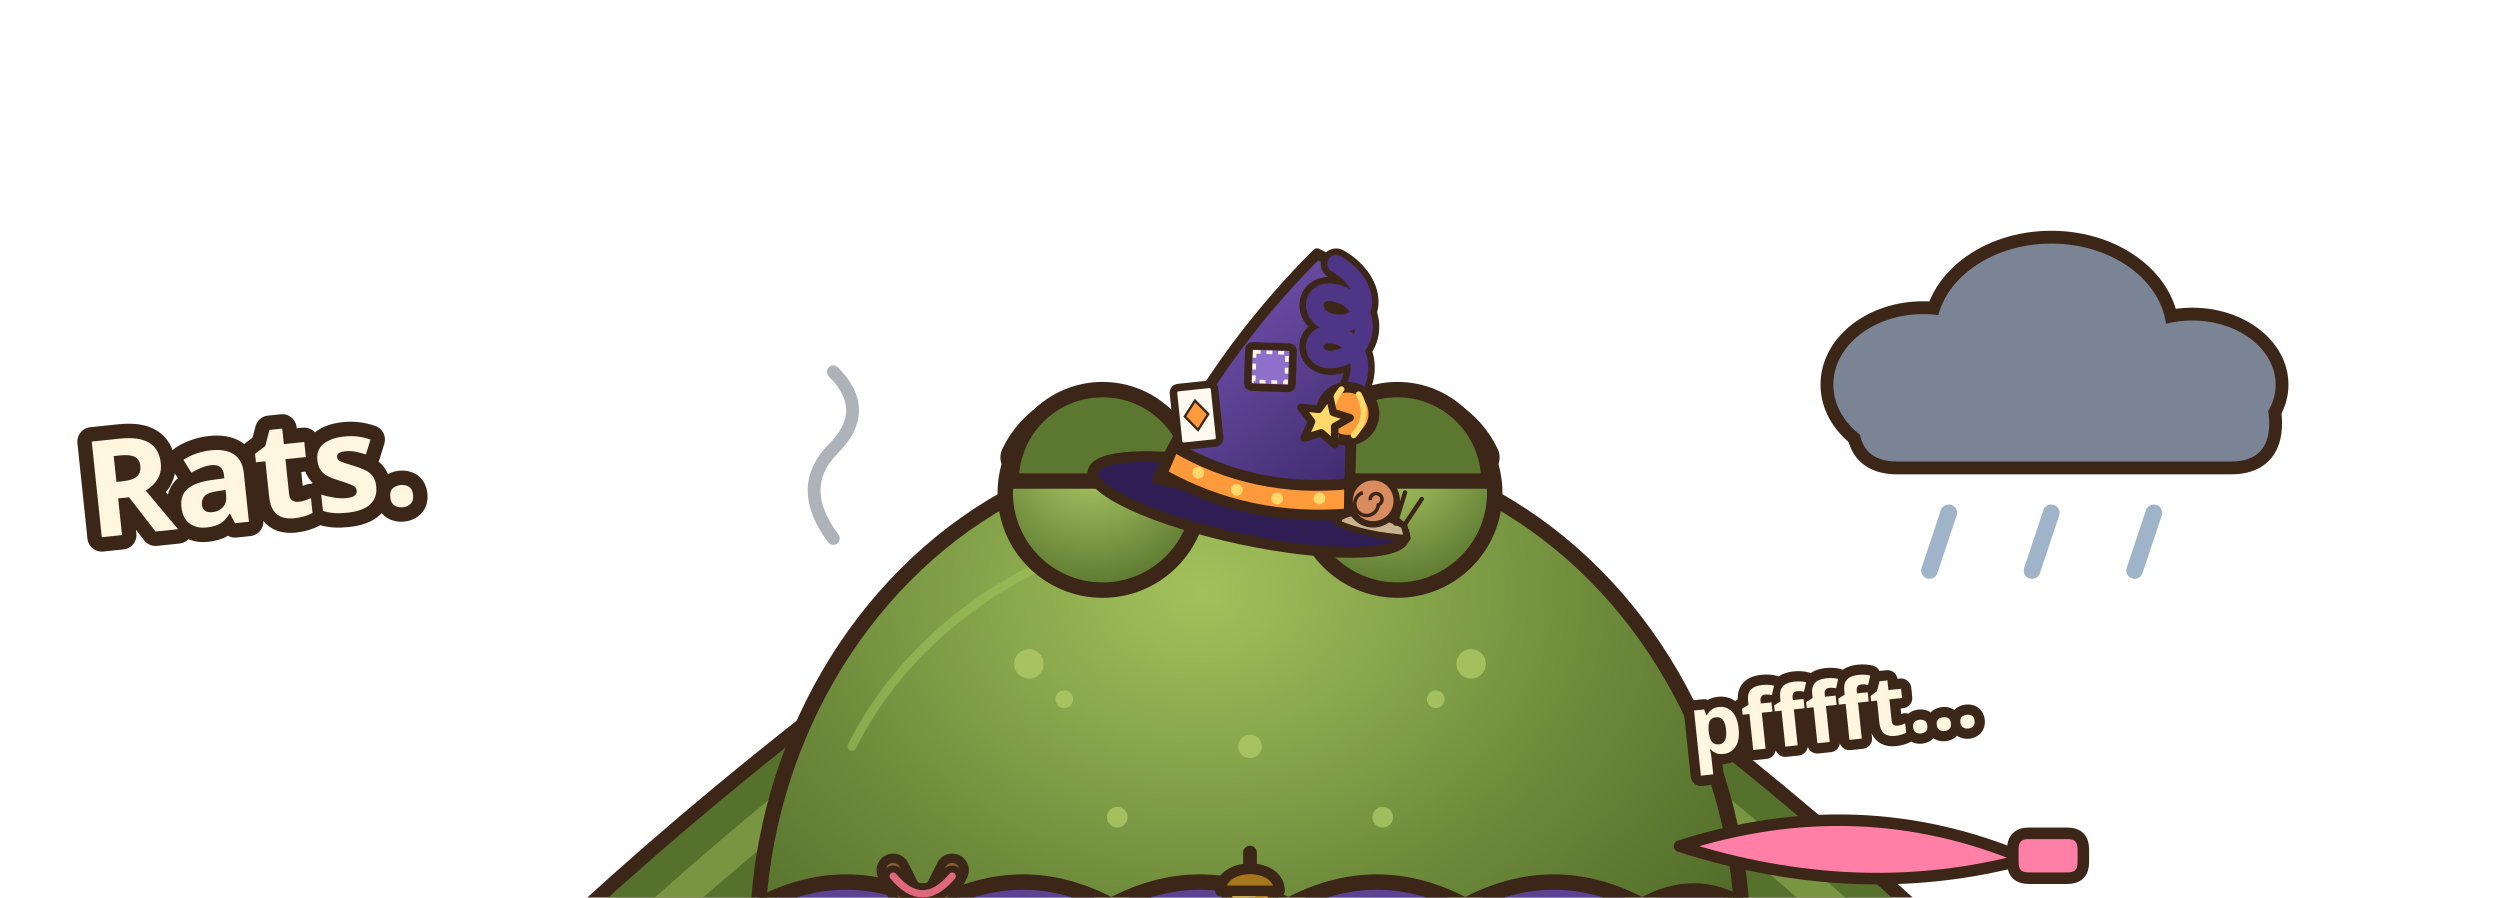
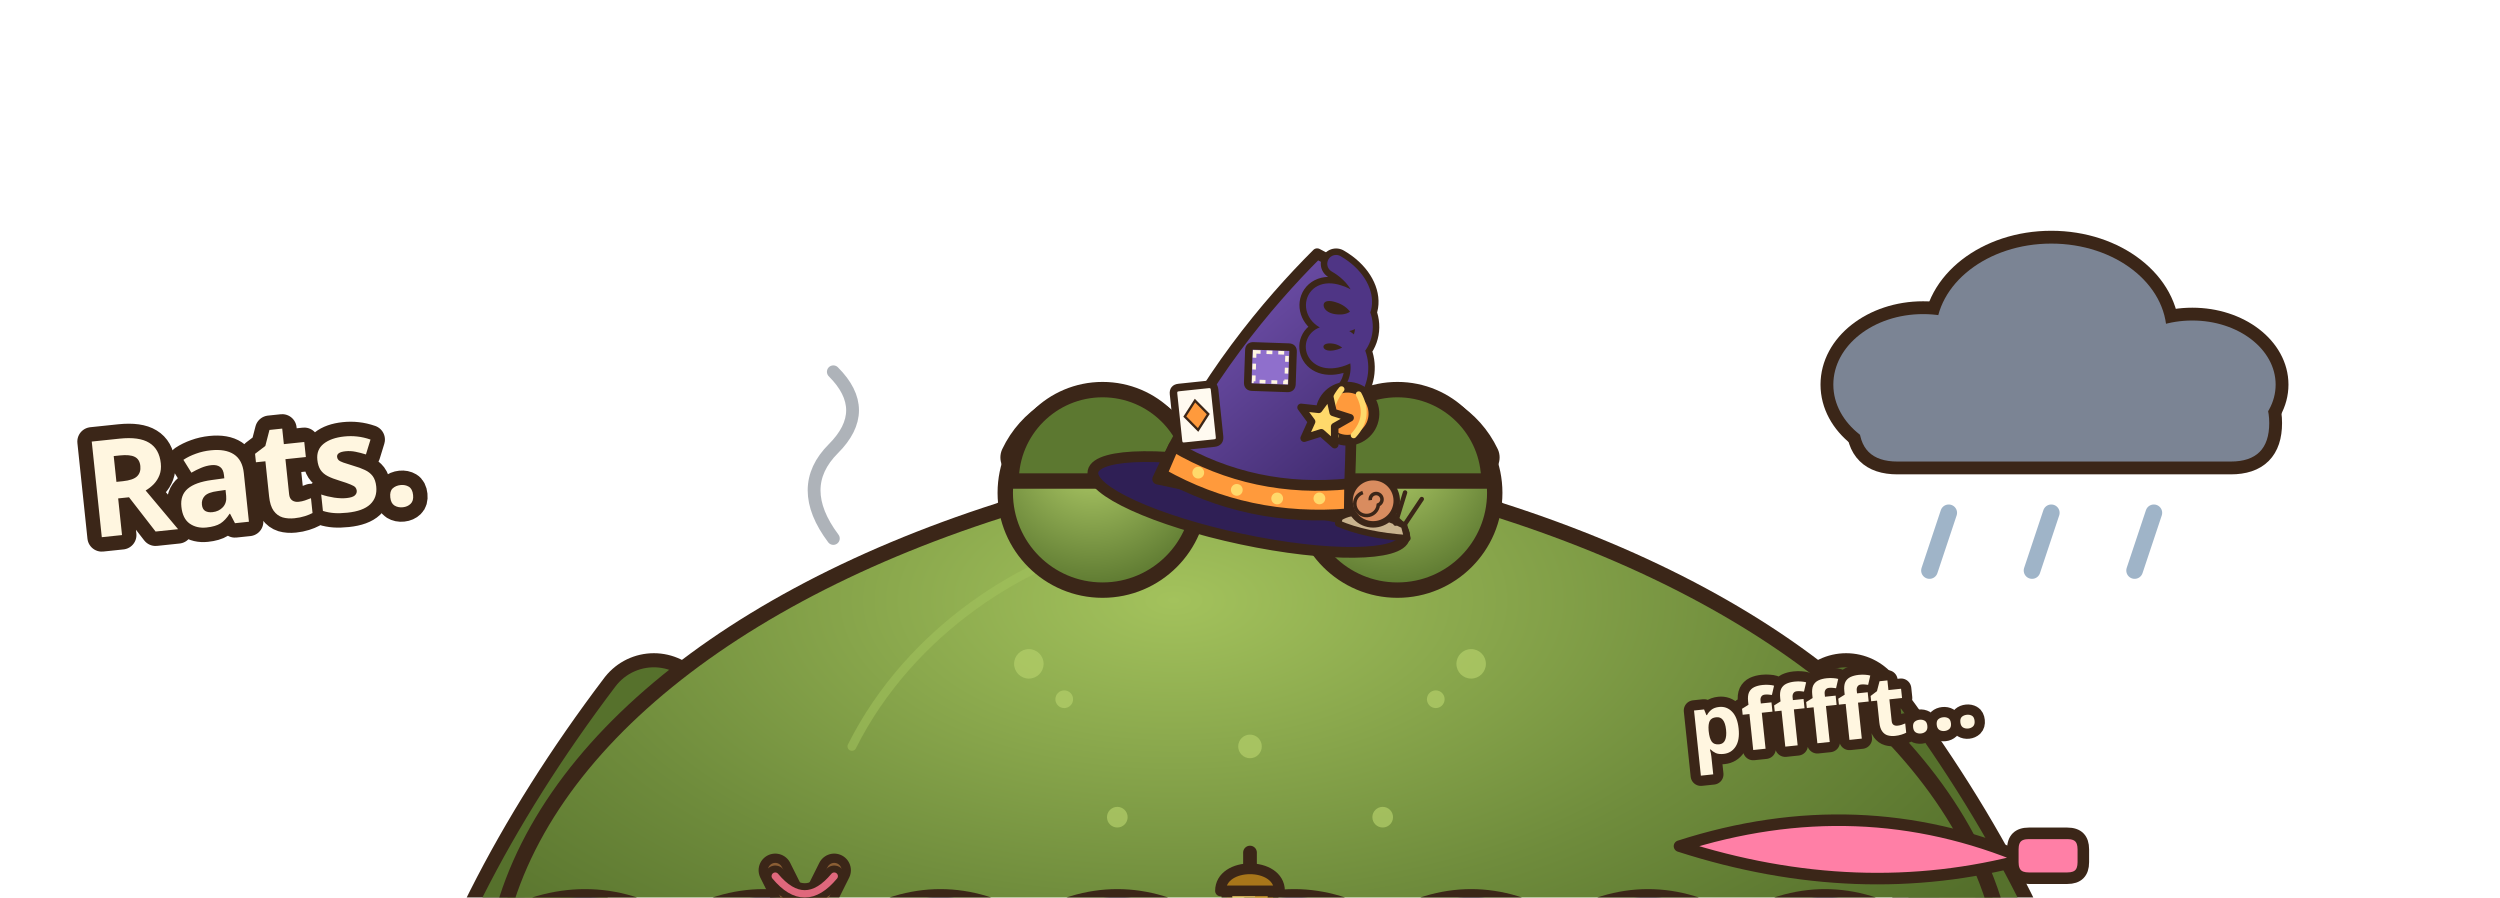
<svg xmlns="http://www.w3.org/2000/svg" style="overflow:visible" class="gsg-toad" viewBox="0 0 390 140" width="390" height="140" role="img" aria-label="Sir Croakwell sulking">
  <style>.gsg-toad .breathe{transform-box:fill-box;transform-origin:50% 100%;animation:gsg-toadBreathe 3.2s ease-in-out infinite}@keyframes gsg-toadBreathe{0%,100%{transform:scale(1)}50%{transform:scale(1.015)}}.gsg-toad .bounce{animation:gsg-toadBounce .5s ease-in-out infinite}@keyframes gsg-toadBounce{0%,100%{transform:translateY(0)}50%{transform:translateY(-9px)}}.gsg-toad .snap{transform-box:fill-box;transform-origin:0% 100%;animation:gsg-toadSnap 1.5s ease-in-out infinite}@keyframes gsg-toadSnap{0%,55%,100%{transform:scale(.55)}65%,80%{transform:scale(1)}}.gsg-toad .pulse{animation:gsg-toadPulse 1.2s ease-in-out infinite}@keyframes gsg-toadPulse{0%,100%{opacity:.55}50%{opacity:1}}.gsg-toad .twinkle{transform-box:fill-box;transform-origin:center;animation:gsg-toadTwinkle 1.6s ease-in-out infinite}@keyframes gsg-toadTwinkle{0%,100%{opacity:.35;transform:scale(.7)}50%{opacity:1;transform:scale(1.1)}}.gsg-toad .drip{animation:gsg-toadDrip 1.1s linear infinite}@keyframes gsg-toadDrip{0%{transform:translateY(-3px);opacity:0}25%{opacity:1}100%{transform:translateY(12px);opacity:0}}.gsg-toad .blink{animation:gsg-toadBlink 4s infinite}@keyframes gsg-toadBlink{0%,93%,100%{opacity:0}96%{opacity:1}}@media (prefers-reduced-motion:reduce){.gsg-toad *{animation:none!important}}</style>
  <defs>
    <radialGradient id="gsg-tb-sulk-skin" cx="45%" cy="20%" r="80%">
      <stop offset="0" stop-color="#a3c25c" />
      <stop offset="0.5" stop-color="#6f8c3c" />
      <stop offset="1" stop-color="#435d20" />
    </radialGradient>
    <radialGradient id="gsg-tb-sulk-bulge" cx="45%" cy="30%" r="70%">
      <stop offset="0" stop-color="#b3cf6a" />
      <stop offset="1" stop-color="#5c7830" />
    </radialGradient>
    <radialGradient id="gsg-tb-sulk-eye" cx="40%" cy="35%" r="70%">
      <stop offset="0" stop-color="#ffe08a" />
      <stop offset=".6" stop-color="#e8b63c" />
      <stop offset="1" stop-color="#b07a18" />
    </radialGradient>
    <linearGradient id="gsg-tb-sulk-hat" x1="0" y1="0" x2="1" y2="1">
      <stop offset="0" stop-color="#7a58b8" />
      <stop offset="1" stop-color="#3b2768" />
    </linearGradient>
    <linearGradient id="gsg-tb-sulk-cloak" x1="0" y1="0" x2="0" y2="1">
      <stop offset="0" stop-color="#5e4396" />
      <stop offset="1" stop-color="#36245e" />
    </linearGradient>
    <filter id="gsg-tb-sulk-glow" x="-50%" y="-50%" width="200%" height="200%">
      <feGaussianBlur stdDeviation="4" />
    </filter>
  </defs>
  <clipPath id="gsg-tb-sulk-band">
    <rect x="-80" y="-300" width="550" height="440" />
  </clipPath>
  <g clip-path="url(#gsg-tb-sulk-band)">
-     <path d="M152 103.6 Q103 139.3 70 175" fill="none" stroke="#3b2618" stroke-width="19.4" stroke-linecap="round" stroke-linejoin="round" />
-     <path d="M152 103.6 Q103 139.3 70 175" fill="none" stroke="#56712c" stroke-width="15" stroke-linecap="round" stroke-linejoin="round" />
-     <path d="M152 103.6 Q103 139.3 70 175" fill="none" stroke="#a3c25c" stroke-width="5" stroke-linecap="round" opacity=".45" transform="translate(2 -2)" />
-     <path d="M238 103.6 Q287 139.3 320 175" fill="none" stroke="#3b2618" stroke-width="19.4" stroke-linecap="round" stroke-linejoin="round" />
-     <path d="M238 103.6 Q287 139.3 320 175" fill="none" stroke="#56712c" stroke-width="15" stroke-linecap="round" stroke-linejoin="round" />
-     <path d="M238 103.6 Q287 139.3 320 175" fill="none" stroke="#a3c25c" stroke-width="5" stroke-linecap="round" opacity=".45" transform="translate(-2 -2)" />
+     <path d="M102 111.6 Q78 143.3 70 175" fill="none" stroke="#3b2618" stroke-width="19.4" stroke-linecap="round" stroke-linejoin="round" />
+     <path d="M102 111.6 Q78 143.3 70 175" fill="none" stroke="#56712c" stroke-width="15" stroke-linecap="round" stroke-linejoin="round" />
+     <path d="M102 111.6 Q78 143.3 70 175" fill="none" stroke="#a3c25c" stroke-width="5" stroke-linecap="round" opacity=".45" transform="translate(2 -2)" />
+     <path d="M288 111.6 Q312 143.3 320 175" fill="none" stroke="#3b2618" stroke-width="19.4" stroke-linecap="round" stroke-linejoin="round" />
+     <path d="M288 111.6 Q312 143.3 320 175" fill="none" stroke="#56712c" stroke-width="15" stroke-linecap="round" stroke-linejoin="round" />
+     <path d="M288 111.6 Q312 143.3 320 175" fill="none" stroke="#a3c25c" stroke-width="5" stroke-linecap="round" opacity=".45" transform="translate(-2 -2)" />
    <g class="toad-hand" transform="translate(70 175) rotate(190) scale(0.8)">
-       <clipPath id="gsg-tb-sulk-26">
+       <clipPath id="gsg-tb-sulk-28">
        <path d="M-18 -24 Q-12 -12 -6 -30 Q0 -16 6 -30 Q12 -12 18 -24 L13 -2 L-13 -2 Z" />
      </clipPath>
      <path d="M-18 -24 Q-12 -12 -6 -30 Q0 -16 6 -30 Q12 -12 18 -24 L13 -2 L-13 -2 Z" fill="#7a9a40" />
      <path d="M-18 -24 Q-12 -12 -6 -30 Q0 -16 6 -30 Q12 -12 18 -24 L13 -2 L-13 -2 Z" fill="none" stroke="#3b2618" stroke-width="3" stroke-linejoin="round" stroke-linecap="round" />
      <line x1="-10" y1="-4" x2="-18" y2="-26" stroke="#3b2618" stroke-width="13" stroke-linecap="round" />
      <line x1="-4" y1="-8" x2="-6" y2="-32" stroke="#3b2618" stroke-width="13" stroke-linecap="round" />
      <line x1="4" y1="-8" x2="6" y2="-32" stroke="#3b2618" stroke-width="13" stroke-linecap="round" />
      <line x1="10" y1="-4" x2="18" y2="-26" stroke="#3b2618" stroke-width="13" stroke-linecap="round" />
      <line x1="-10" y1="-4" x2="-18" y2="-26" stroke="#5f7a32" stroke-width="7" stroke-linecap="round" />
      <line x1="-4" y1="-8" x2="-6" y2="-32" stroke="#5f7a32" stroke-width="7" stroke-linecap="round" />
      <line x1="4" y1="-8" x2="6" y2="-32" stroke="#5f7a32" stroke-width="7" stroke-linecap="round" />
      <line x1="10" y1="-4" x2="18" y2="-26" stroke="#5f7a32" stroke-width="7" stroke-linecap="round" />
-       <clipPath id="gsg-tb-sulk-27">
+       <clipPath id="gsg-tb-sulk-29">
        <path d="M-17 0 a17 12 0 1 0 34 0 a17 12 0 1 0 -34 0 Z" />
      </clipPath>
      <path d="M-17 0 a17 12 0 1 0 34 0 a17 12 0 1 0 -34 0 Z" fill="#5f7a32" />
      <path d="M-17 0 a17 12 0 1 0 34 0 a17 12 0 1 0 -34 0 Z" fill="none" stroke="#3b2618" stroke-width="3" stroke-linejoin="round" stroke-linecap="round" />
-       <clipPath id="gsg-tb-sulk-28">
+       <clipPath id="gsg-tb-sulk-30">
        <path d="M-23 -27 a5 5 0 1 0 10 0 a5 5 0 1 0 -10 0 Z" />
      </clipPath>
      <path d="M-23 -27 a5 5 0 1 0 10 0 a5 5 0 1 0 -10 0 Z" fill="#c9dc8a" />
      <path d="M-23 -27 a5 5 0 1 0 10 0 a5 5 0 1 0 -10 0 Z" fill="none" stroke="#3b2618" stroke-width="2.4" stroke-linejoin="round" stroke-linecap="round" />
-       <clipPath id="gsg-tb-sulk-29">
+       <clipPath id="gsg-tb-sulk-31">
        <path d="M-11 -33 a5 5 0 1 0 10 0 a5 5 0 1 0 -10 0 Z" />
      </clipPath>
      <path d="M-11 -33 a5 5 0 1 0 10 0 a5 5 0 1 0 -10 0 Z" fill="#c9dc8a" />
      <path d="M-11 -33 a5 5 0 1 0 10 0 a5 5 0 1 0 -10 0 Z" fill="none" stroke="#3b2618" stroke-width="2.4" stroke-linejoin="round" stroke-linecap="round" />
-       <clipPath id="gsg-tb-sulk-30">
+       <clipPath id="gsg-tb-sulk-32">
        <path d="M1 -33 a5 5 0 1 0 10 0 a5 5 0 1 0 -10 0 Z" />
      </clipPath>
      <path d="M1 -33 a5 5 0 1 0 10 0 a5 5 0 1 0 -10 0 Z" fill="#c9dc8a" />
      <path d="M1 -33 a5 5 0 1 0 10 0 a5 5 0 1 0 -10 0 Z" fill="none" stroke="#3b2618" stroke-width="2.4" stroke-linejoin="round" stroke-linecap="round" />
-       <clipPath id="gsg-tb-sulk-31">
+       <clipPath id="gsg-tb-sulk-33">
        <path d="M13 -27 a5 5 0 1 0 10 0 a5 5 0 1 0 -10 0 Z" />
      </clipPath>
      <path d="M13 -27 a5 5 0 1 0 10 0 a5 5 0 1 0 -10 0 Z" fill="#c9dc8a" />
      <path d="M13 -27 a5 5 0 1 0 10 0 a5 5 0 1 0 -10 0 Z" fill="none" stroke="#3b2618" stroke-width="2.4" stroke-linejoin="round" stroke-linecap="round" />
    </g>
    <g class="toad-hand" transform="translate(320 175) rotate(170) scale(-1 1) scale(0.8)">
-       <clipPath id="gsg-tb-sulk-32">
+       <clipPath id="gsg-tb-sulk-34">
        <path d="M-18 -24 Q-12 -12 -6 -30 Q0 -16 6 -30 Q12 -12 18 -24 L13 -2 L-13 -2 Z" />
      </clipPath>
      <path d="M-18 -24 Q-12 -12 -6 -30 Q0 -16 6 -30 Q12 -12 18 -24 L13 -2 L-13 -2 Z" fill="#7a9a40" />
      <path d="M-18 -24 Q-12 -12 -6 -30 Q0 -16 6 -30 Q12 -12 18 -24 L13 -2 L-13 -2 Z" fill="none" stroke="#3b2618" stroke-width="3" stroke-linejoin="round" stroke-linecap="round" />
      <line x1="-10" y1="-4" x2="-18" y2="-26" stroke="#3b2618" stroke-width="13" stroke-linecap="round" />
      <line x1="-4" y1="-8" x2="-6" y2="-32" stroke="#3b2618" stroke-width="13" stroke-linecap="round" />
      <line x1="4" y1="-8" x2="6" y2="-32" stroke="#3b2618" stroke-width="13" stroke-linecap="round" />
      <line x1="10" y1="-4" x2="18" y2="-26" stroke="#3b2618" stroke-width="13" stroke-linecap="round" />
      <line x1="-10" y1="-4" x2="-18" y2="-26" stroke="#5f7a32" stroke-width="7" stroke-linecap="round" />
      <line x1="-4" y1="-8" x2="-6" y2="-32" stroke="#5f7a32" stroke-width="7" stroke-linecap="round" />
      <line x1="4" y1="-8" x2="6" y2="-32" stroke="#5f7a32" stroke-width="7" stroke-linecap="round" />
      <line x1="10" y1="-4" x2="18" y2="-26" stroke="#5f7a32" stroke-width="7" stroke-linecap="round" />
-       <clipPath id="gsg-tb-sulk-33">
+       <clipPath id="gsg-tb-sulk-35">
        <path d="M-17 0 a17 12 0 1 0 34 0 a17 12 0 1 0 -34 0 Z" />
      </clipPath>
      <path d="M-17 0 a17 12 0 1 0 34 0 a17 12 0 1 0 -34 0 Z" fill="#5f7a32" />
      <path d="M-17 0 a17 12 0 1 0 34 0 a17 12 0 1 0 -34 0 Z" fill="none" stroke="#3b2618" stroke-width="3" stroke-linejoin="round" stroke-linecap="round" />
-       <clipPath id="gsg-tb-sulk-34">
+       <clipPath id="gsg-tb-sulk-36">
        <path d="M-23 -27 a5 5 0 1 0 10 0 a5 5 0 1 0 -10 0 Z" />
      </clipPath>
      <path d="M-23 -27 a5 5 0 1 0 10 0 a5 5 0 1 0 -10 0 Z" fill="#c9dc8a" />
      <path d="M-23 -27 a5 5 0 1 0 10 0 a5 5 0 1 0 -10 0 Z" fill="none" stroke="#3b2618" stroke-width="2.4" stroke-linejoin="round" stroke-linecap="round" />
-       <clipPath id="gsg-tb-sulk-35">
+       <clipPath id="gsg-tb-sulk-37">
        <path d="M-11 -33 a5 5 0 1 0 10 0 a5 5 0 1 0 -10 0 Z" />
      </clipPath>
      <path d="M-11 -33 a5 5 0 1 0 10 0 a5 5 0 1 0 -10 0 Z" fill="#c9dc8a" />
      <path d="M-11 -33 a5 5 0 1 0 10 0 a5 5 0 1 0 -10 0 Z" fill="none" stroke="#3b2618" stroke-width="2.4" stroke-linejoin="round" stroke-linecap="round" />
-       <clipPath id="gsg-tb-sulk-36">
+       <clipPath id="gsg-tb-sulk-38">
        <path d="M1 -33 a5 5 0 1 0 10 0 a5 5 0 1 0 -10 0 Z" />
      </clipPath>
      <path d="M1 -33 a5 5 0 1 0 10 0 a5 5 0 1 0 -10 0 Z" fill="#c9dc8a" />
      <path d="M1 -33 a5 5 0 1 0 10 0 a5 5 0 1 0 -10 0 Z" fill="none" stroke="#3b2618" stroke-width="2.4" stroke-linejoin="round" stroke-linecap="round" />
-       <clipPath id="gsg-tb-sulk-37">
+       <clipPath id="gsg-tb-sulk-39">
        <path d="M13 -27 a5 5 0 1 0 10 0 a5 5 0 1 0 -10 0 Z" />
      </clipPath>
      <path d="M13 -27 a5 5 0 1 0 10 0 a5 5 0 1 0 -10 0 Z" fill="#c9dc8a" />
      <path d="M13 -27 a5 5 0 1 0 10 0 a5 5 0 1 0 -10 0 Z" fill="none" stroke="#3b2618" stroke-width="2.4" stroke-linejoin="round" stroke-linecap="round" />
    </g>
    <g transform="translate(105.3 -179.8) scale(0.46)">
      <g transform="translate(0 4)">
        <g class="">
-           <clipPath id="gsg-tb-sulk-9">
-             <path d="M28 800 L28 700 C30 640 62 584 112 556 C142 540 170 534 195 534 C220 534 248 540 278 556 C328 584 360 640 362 700 L362 800 Z" />
-           </clipPath>
-           <path d="M28 800 L28 700 C30 640 62 584 112 556 C142 540 170 534 195 534 C220 534 248 540 278 556 C328 584 360 640 362 700 L362 800 Z" fill="url(#gsg-tb-sulk-skin)" />
-           <path d="M28 800 L28 700 C30 640 62 584 112 556 C142 540 170 534 195 534 C220 534 248 540 278 556 C328 584 360 640 362 700 L362 800 Z" fill="none" stroke="#3b2618" stroke-width="5.217" stroke-linejoin="round" stroke-linecap="round" />
+           <clipPath id="gsg-tb-sulk-11">
+             <path d="M-62 800 L-62 716 C-56 650 10 592 110 560 C142 544 170 538 195 538 C220 538 248 544 280 560 C380 592 446 650 452 716 L452 800 Z" />
+           </clipPath>
+           <path d="M-62 800 L-62 716 C-56 650 10 592 110 560 C142 544 170 538 195 538 C220 538 248 544 280 560 C380 592 446 650 452 716 L452 800 Z" fill="url(#gsg-tb-sulk-skin)" />
+           <path d="M-62 800 L-62 716 C-56 650 10 592 110 560 C142 544 170 538 195 538 C220 538 248 544 280 560 C380 592 446 650 452 716 L452 800 Z" fill="none" stroke="#3b2618" stroke-width="5.217" stroke-linejoin="round" stroke-linecap="round" />
          <path d="M60 640 C80 600 120 576 150 570" fill="none" stroke="#a3c25c" stroke-width="3" stroke-linecap="round" opacity=".55" />
          <g fill="#b3cf6a" opacity=".7">
            <circle cx="120" cy="612" r="5" />
            <circle cx="132" cy="624" r="3" />
            <circle cx="270" cy="612" r="5" />
            <circle cx="258" cy="624" r="3" />
            <circle cx="195" cy="640" r="4" />
            <circle cx="150" cy="664" r="3.5" />
            <circle cx="240" cy="664" r="3.5" />
          </g>
-           <clipPath id="gsg-tb-sulk-10">
+           <clipPath id="gsg-tb-sulk-12">
            <path d="M112 554 a33 33 0 1 0 66 0 a33 33 0 1 0 -66 0 Z" />
          </clipPath>
          <path d="M112 554 a33 33 0 1 0 66 0 a33 33 0 1 0 -66 0 Z" fill="url(#gsg-tb-sulk-bulge)" />
          <path d="M112 554 a33 33 0 1 0 66 0 a33 33 0 1 0 -66 0 Z" fill="none" stroke="#3b2618" stroke-width="5.217" stroke-linejoin="round" stroke-linecap="round" />
-           <clipPath id="gsg-tb-sulk-11">
+           <clipPath id="gsg-tb-sulk-13">
            <path d="M212 554 a33 33 0 1 0 66 0 a33 33 0 1 0 -66 0 Z" />
          </clipPath>
          <path d="M212 554 a33 33 0 1 0 66 0 a33 33 0 1 0 -66 0 Z" fill="url(#gsg-tb-sulk-bulge)" />
          <path d="M212 554 a33 33 0 1 0 66 0 a33 33 0 1 0 -66 0 Z" fill="none" stroke="#3b2618" stroke-width="5.217" stroke-linejoin="round" stroke-linecap="round" />
          <path d="M117 542 A31 31 0 0 1 173 542" fill="none" stroke="#3b2618" stroke-width="13.3" stroke-linecap="round" stroke-linejoin="round" />
          <path d="M117 542 A31 31 0 0 1 173 542" fill="none" stroke="#ffd96b" stroke-width="5" stroke-linecap="round" stroke-linejoin="round" />
          <path d="M132 538 A20 20 0 0 1 150 532" fill="none" stroke="#fff6e0" stroke-width="2" stroke-linecap="round" />
          <path d="M217 542 A31 31 0 0 1 273 542" fill="none" stroke="#3b2618" stroke-width="13.3" stroke-linecap="round" stroke-linejoin="round" />
          <path d="M217 542 A31 31 0 0 1 273 542" fill="none" stroke="#ffd96b" stroke-width="5" stroke-linecap="round" stroke-linejoin="round" />
          <path d="M232 538 A20 20 0 0 1 250 532" fill="none" stroke="#fff6e0" stroke-width="2" stroke-linecap="round" />
-           <clipPath id="gsg-tb-sulk-12">
+           <clipPath id="gsg-tb-sulk-14">
            <path d="M114 550 A31 31 0 0 1 176 550 Z" />
          </clipPath>
          <path d="M114 550 A31 31 0 0 1 176 550 Z" fill="#5c7830" />
          <path d="M114 550 A31 31 0 0 1 176 550 Z" fill="none" stroke="#3b2618" stroke-width="5.217" stroke-linejoin="round" stroke-linecap="round" />
-           <clipPath id="gsg-tb-sulk-13">
+           <clipPath id="gsg-tb-sulk-15">
            <path d="M214 550 A31 31 0 0 1 276 550 Z" />
          </clipPath>
          <path d="M214 550 A31 31 0 0 1 276 550 Z" fill="#5c7830" />
          <path d="M214 550 A31 31 0 0 1 276 550 Z" fill="none" stroke="#3b2618" stroke-width="5.217" stroke-linejoin="round" stroke-linecap="round" />
          <g transform="translate(0 16) rotate(12 195 540)">
-             <clipPath id="gsg-tb-sulk-14">
+             <clipPath id="gsg-tb-sulk-16">
              <path d="M141 542 a54 12 0 1 0 108 0 a54 12 0 1 0 -108 0 Z" />
            </clipPath>
            <path d="M141 542 a54 12 0 1 0 108 0 a54 12 0 1 0 -108 0 Z" fill="#2f1f55" />
            <path d="M141 542 a54 12 0 1 0 108 0 a54 12 0 1 0 -108 0 Z" fill="none" stroke="#3b2618" stroke-width="3.652" stroke-linejoin="round" stroke-linecap="round" />
-             <clipPath id="gsg-tb-sulk-15">
+             <clipPath id="gsg-tb-sulk-17">
              <path d="M163 540 C171 504 187 474 200 454 L214 458 C219 488 225 514 229 540 Z" />
            </clipPath>
            <path d="M163 540 C171 504 187 474 200 454 L214 458 C219 488 225 514 229 540 Z" fill="url(#gsg-tb-sulk-hat)" />
            <path d="M163 540 C171 504 187 474 200 454 L214 458 C219 488 225 514 229 540 Z" fill="none" stroke="#3b2618" stroke-width="3.652" stroke-linejoin="round" stroke-linecap="round" />
            <g transform="rotate(85 207 456)">
              <path d="M207 456 c6 -14 20 -14 20 -2 c0 10 -12 10 -10 0 c2 -12 18 -14 22 -2 c3 9 -8 11 -8 2 c0 -10 14 -14 22 -6" fill="none" stroke="#3b2618" stroke-width="10.4" stroke-linecap="round" stroke-linejoin="round" />
              <path d="M207 456 c6 -14 20 -14 20 -2 c0 10 -12 10 -10 0 c2 -12 18 -14 22 -2 c3 9 -8 11 -8 2 c0 -10 14 -14 22 -6" fill="none" stroke="#4f3585" stroke-width="6" stroke-linecap="round" stroke-linejoin="round" />
-               <clipPath id="gsg-tb-sulk-16">
+               <clipPath id="gsg-tb-sulk-18">
                <path d="M248 446 a9 9 0 1 0 18 0 a9 9 0 1 0 -18 0 Z" />
              </clipPath>
              <path d="M248 446 a9 9 0 1 0 18 0 a9 9 0 1 0 -18 0 Z" fill="#ff9a3c" />
              <path d="M248 446 a9 9 0 1 0 18 0 a9 9 0 1 0 -18 0 Z" fill="none" stroke="#3b2618" stroke-width="3.652" stroke-linejoin="round" stroke-linecap="round" />
              <path d="M250 443 Q257 438 264 443 M249 449 Q257 454 265 449" fill="none" stroke="#ffd96b" stroke-width="2" stroke-linecap="round" />
            </g>
-             <clipPath id="gsg-tb-sulk-17">
+             <clipPath id="gsg-tb-sulk-19">
              <path d="M166 528 Q196 538 227 528 L229 538 Q196 548 164 538 Z" />
            </clipPath>
            <path d="M166 528 Q196 538 227 528 L229 538 Q196 548 164 538 Z" fill="#ff9a3c" />
            <path d="M166 528 Q196 538 227 528 L229 538 Q196 548 164 538 Z" fill="none" stroke="#3b2618" stroke-width="3.652" stroke-linejoin="round" stroke-linecap="round" />
            <circle cx="176" cy="535" r="2" fill="#ffd96b" />
            <circle cx="190" cy="538" r="2" fill="#ffd96b" />
            <circle cx="204" cy="538" r="2" fill="#ffd96b" />
            <circle cx="218" cy="535" r="2" fill="#ffd96b" />
            <g transform="rotate(-18 172 518)">
-               <clipPath id="gsg-tb-sulk-18">
+               <clipPath id="gsg-tb-sulk-20">
                <path d="M167 506 H177 Q179 506 179 508 V524 Q179 526 177 526 H167 Q165 526 165 524 V508 Q165 506 167 506 Z" />
              </clipPath>
              <path d="M167 506 H177 Q179 506 179 508 V524 Q179 526 177 526 H167 Q165 526 165 524 V508 Q165 506 167 506 Z" fill="#fffaf0" />
              <path d="M167 506 H177 Q179 506 179 508 V524 Q179 526 177 526 H167 Q165 526 165 524 V508 Q165 506 167 506 Z" fill="none" stroke="#3b2618" stroke-width="2.557" stroke-linejoin="round" stroke-linecap="round" />
              <path d="M172 511 l4 5 l-4 5 l-4 -5 Z" fill="#ff9a3c" stroke="#3b2618" stroke-width=".8" />
            </g>
            <g transform="rotate(-10 192 495)">
-               <clipPath id="gsg-tb-sulk-19">
+               <clipPath id="gsg-tb-sulk-21">
                <path d="M186.5 488 H198.5 Q200 488 200 489.5 V500.5 Q200 502 198.5 502 H186.5 Q185 502 185 500.5 V489.5 Q185 488 186.5 488 Z" />
              </clipPath>
              <path d="M186.5 488 H198.5 Q200 488 200 489.5 V500.5 Q200 502 198.5 502 H186.5 Q185 502 185 500.5 V489.5 Q185 488 186.5 488 Z" fill="#8f6fcc" />
              <path d="M186.5 488 H198.5 Q200 488 200 489.5 V500.5 Q200 502 198.5 502 H186.5 Q185 502 185 500.5 V489.5 Q185 488 186.5 488 Z" fill="none" stroke="#3b2618" stroke-width="2.557" stroke-linejoin="round" stroke-linecap="round" />
              <rect x="187" y="490" width="11" height="10" fill="none" stroke="#fff6e0" stroke-width="1.2" stroke-dasharray="2 2" />
            </g>
-             <clipPath id="gsg-tb-sulk-20">
+             <clipPath id="gsg-tb-sulk-22">
              <path d="M214 500 l2.5 5.5 l6 0.6 l-4.5 4 l1.3 6 l-5.3 -3 l-5.3 3 l1.3 -6 l-4.5 -4 l6 -0.6 Z" />
            </clipPath>
            <path d="M214 500 l2.5 5.5 l6 0.6 l-4.5 4 l1.3 6 l-5.3 -3 l-5.3 3 l1.3 -6 l-4.5 -4 l6 -0.6 Z" fill="#ffd96b" />
            <path d="M214 500 l2.5 5.5 l6 0.6 l-4.5 4 l1.3 6 l-5.3 -3 l-5.3 3 l1.3 -6 l-4.5 -4 l6 -0.6 Z" fill="none" stroke="#3b2618" stroke-width="2.557" stroke-linejoin="round" stroke-linecap="round" />
-             <clipPath id="gsg-tb-sulk-21">
+             <clipPath id="gsg-tb-sulk-23">
              <path d="M226 540 Q232 534 248 538 L250 542 Q236 544 226 542 Z" />
            </clipPath>
            <path d="M226 540 Q232 534 248 538 L250 542 Q236 544 226 542 Z" fill="#c9b38e" />
            <path d="M226 540 Q232 534 248 538 L250 542 Q236 544 226 542 Z" fill="none" stroke="#3b2618" stroke-width="2.191" stroke-linejoin="round" stroke-linecap="round" />
            <path d="M248 538 L252 528 M245 538 L246 527" stroke="#3b2618" stroke-width="1.5" stroke-linecap="round" />
-             <clipPath id="gsg-tb-sulk-22">
+             <clipPath id="gsg-tb-sulk-24">
              <path d="M228 532 a8 8 0 1 0 16 0 a8 8 0 1 0 -16 0 Z" />
            </clipPath>
            <path d="M228 532 a8 8 0 1 0 16 0 a8 8 0 1 0 -16 0 Z" fill="#d98c5f" />
            <path d="M228 532 a8 8 0 1 0 16 0 a8 8 0 1 0 -16 0 Z" fill="none" stroke="#3b2618" stroke-width="2.191" stroke-linejoin="round" stroke-linecap="round" />
            <path d="M236 532 m-1 0 a2 2 0 1 1 3 1 a4 4 0 1 1 -6 -3" fill="none" stroke="#3b2618" stroke-width="1.2" />
          </g>
-           <clipPath id="gsg-tb-sulk-23">
-             <path d="M28 800 L28 694 Q58 678 88 694 Q118 678 148 694 Q178 678 208 694 Q238 678 268 694 Q298 678 328 694 Q346 684 362 694 L362 800 Z" />
-           </clipPath>
-           <path d="M28 800 L28 694 Q58 678 88 694 Q118 678 148 694 Q178 678 208 694 Q238 678 268 694 Q298 678 328 694 Q346 684 362 694 L362 800 Z" fill="url(#gsg-tb-sulk-cloak)" />
-           <path d="M28 800 L28 694 Q58 678 88 694 Q118 678 148 694 Q178 678 208 694 Q238 678 268 694 Q298 678 328 694 Q346 684 362 694 L362 800 Z" fill="none" stroke="#3b2618" stroke-width="5.217" stroke-linejoin="round" stroke-linecap="round" />
-           <clipPath id="gsg-tb-sulk-24">
+           <clipPath id="gsg-tb-sulk-25">
+             <path d="M-62 800 L-62 700 Q-30 682 0 700 Q30 682 60 700 Q90 682 120 700 Q150 682 180 700 Q210 682 240 700 Q270 682 300 700 Q330 682 360 700 Q390 682 420 700 Q438 690 452 700 L452 800 Z" />
+           </clipPath>
+           <path d="M-62 800 L-62 700 Q-30 682 0 700 Q30 682 60 700 Q90 682 120 700 Q150 682 180 700 Q210 682 240 700 Q270 682 300 700 Q330 682 360 700 Q390 682 420 700 Q438 690 452 700 L452 800 Z" fill="url(#gsg-tb-sulk-cloak)" />
+           <path d="M-62 800 L-62 700 Q-30 682 0 700 Q30 682 60 700 Q90 682 120 700 Q150 682 180 700 Q210 682 240 700 Q270 682 300 700 Q330 682 360 700 Q390 682 420 700 Q438 690 452 700 L452 800 Z" fill="none" stroke="#3b2618" stroke-width="5.217" stroke-linejoin="round" stroke-linecap="round" />
+           <clipPath id="gsg-tb-sulk-26">
            <path d="M187 688 C187 698 192 702 195 702 C198 702 203 698 203 688 Z" />
          </clipPath>
          <path d="M187 688 C187 698 192 702 195 702 C198 702 203 698 203 688 Z" fill="#ffd96b" />
-           <g clip-path="url(#gsg-tb-sulk-24)">
+           <g clip-path="url(#gsg-tb-sulk-26)">
            <path d="M197 686 H205 V704 H196 Z" fill="#d9a22b" />
          </g>
          <path d="M187 688 C187 698 192 702 195 702 C198 702 203 698 203 688 Z" fill="none" stroke="#3b2618" stroke-width="3.652" stroke-linejoin="round" stroke-linecap="round" />
-           <clipPath id="gsg-tb-sulk-25">
+           <clipPath id="gsg-tb-sulk-27">
            <path d="M185 689 C185 679 205 679 205 689 Z" />
          </clipPath>
          <path d="M185 689 C185 679 205 679 205 689 Z" fill="#a8761a" />
          <path d="M185 689 C185 679 205 679 205 689 Z" fill="none" stroke="#3b2618" stroke-width="3.652" stroke-linejoin="round" stroke-linecap="round" />
          <path d="M195 680 V676" stroke="#3b2618" stroke-width="4.652" stroke-linecap="round" />
          <path d="M192 694 Q191 698 193 699" fill="none" stroke="#fff6e0" stroke-width="1.6" stroke-linecap="round" opacity=".8" />
          <clipPath id="gsg-tb-sulk-3">
-             <path d="M58 700 l6 8 l-6 8 l-6 -8 Z" />
-           </clipPath>
-           <path d="M58 700 l6 8 l-6 8 l-6 -8 Z" fill="#ff9a3c" />
-           <path d="M58 700 l6 8 l-6 8 l-6 -8 Z" fill="none" stroke="#3b2618" stroke-width="2.87" stroke-linejoin="round" stroke-linecap="round" />
+             <path d="M-30 706 l6 8 l-6 8 l-6 -8 Z" />
+           </clipPath>
+           <path d="M-30 706 l6 8 l-6 8 l-6 -8 Z" fill="#ff9a3c" />
+           <path d="M-30 706 l6 8 l-6 8 l-6 -8 Z" fill="none" stroke="#3b2618" stroke-width="2.87" stroke-linejoin="round" stroke-linecap="round" />
          <clipPath id="gsg-tb-sulk-4">
-             <path d="M118 700 l6 8 l-6 8 l-6 -8 Z" />
-           </clipPath>
-           <path d="M118 700 l6 8 l-6 8 l-6 -8 Z" fill="#ff9a3c" />
-           <path d="M118 700 l6 8 l-6 8 l-6 -8 Z" fill="none" stroke="#3b2618" stroke-width="2.87" stroke-linejoin="round" stroke-linecap="round" />
+             <path d="M30 706 l6 8 l-6 8 l-6 -8 Z" />
+           </clipPath>
+           <path d="M30 706 l6 8 l-6 8 l-6 -8 Z" fill="#ff9a3c" />
+           <path d="M30 706 l6 8 l-6 8 l-6 -8 Z" fill="none" stroke="#3b2618" stroke-width="2.87" stroke-linejoin="round" stroke-linecap="round" />
          <clipPath id="gsg-tb-sulk-5">
-             <path d="M150 704 l5 8 l-5 8 l-5 -8 Z" />
-           </clipPath>
-           <path d="M150 704 l5 8 l-5 8 l-5 -8 Z" fill="#ff9a3c" />
-           <path d="M150 704 l5 8 l-5 8 l-5 -8 Z" fill="none" stroke="#3b2618" stroke-width="2.87" stroke-linejoin="round" stroke-linecap="round" />
+             <path d="M90 706 l6 8 l-6 8 l-6 -8 Z" />
+           </clipPath>
+           <path d="M90 706 l6 8 l-6 8 l-6 -8 Z" fill="#ff9a3c" />
+           <path d="M90 706 l6 8 l-6 8 l-6 -8 Z" fill="none" stroke="#3b2618" stroke-width="2.87" stroke-linejoin="round" stroke-linecap="round" />
          <clipPath id="gsg-tb-sulk-6">
-             <path d="M240 704 l5 8 l-5 8 l-5 -8 Z" />
-           </clipPath>
-           <path d="M240 704 l5 8 l-5 8 l-5 -8 Z" fill="#ff9a3c" />
-           <path d="M240 704 l5 8 l-5 8 l-5 -8 Z" fill="none" stroke="#3b2618" stroke-width="2.87" stroke-linejoin="round" stroke-linecap="round" />
+             <path d="M150 708 l5 8 l-5 8 l-5 -8 Z" />
+           </clipPath>
+           <path d="M150 708 l5 8 l-5 8 l-5 -8 Z" fill="#ff9a3c" />
+           <path d="M150 708 l5 8 l-5 8 l-5 -8 Z" fill="none" stroke="#3b2618" stroke-width="2.87" stroke-linejoin="round" stroke-linecap="round" />
          <clipPath id="gsg-tb-sulk-7">
-             <path d="M272 700 l6 8 l-6 8 l-6 -8 Z" />
-           </clipPath>
-           <path d="M272 700 l6 8 l-6 8 l-6 -8 Z" fill="#ff9a3c" />
-           <path d="M272 700 l6 8 l-6 8 l-6 -8 Z" fill="none" stroke="#3b2618" stroke-width="2.87" stroke-linejoin="round" stroke-linecap="round" />
+             <path d="M240 708 l5 8 l-5 8 l-5 -8 Z" />
+           </clipPath>
+           <path d="M240 708 l5 8 l-5 8 l-5 -8 Z" fill="#ff9a3c" />
+           <path d="M240 708 l5 8 l-5 8 l-5 -8 Z" fill="none" stroke="#3b2618" stroke-width="2.87" stroke-linejoin="round" stroke-linecap="round" />
          <clipPath id="gsg-tb-sulk-8">
-             <path d="M332 700 l6 8 l-6 8 l-6 -8 Z" />
-           </clipPath>
-           <path d="M332 700 l6 8 l-6 8 l-6 -8 Z" fill="#ff9a3c" />
-           <path d="M332 700 l6 8 l-6 8 l-6 -8 Z" fill="none" stroke="#3b2618" stroke-width="2.87" stroke-linejoin="round" stroke-linecap="round" />
-           <path d="M84 724 L84 702 M84 702 L74 682 M84 702 L94 682" fill="none" stroke="#3b2618" stroke-width="11.3" stroke-linecap="round" stroke-linejoin="round" />
-           <path d="M84 724 L84 702 M84 702 L74 682 M84 702 L94 682" fill="none" stroke="#8b5e34" stroke-width="5" stroke-linecap="round" stroke-linejoin="round" />
-           <path d="M74 684 Q84 696 94 684" fill="none" stroke="#3b2618" stroke-width="7.2" stroke-linecap="round" stroke-linejoin="round" />
-           <path d="M74 684 Q84 696 94 684" fill="none" stroke="#e0687c" stroke-width="2.5" stroke-linecap="round" stroke-linejoin="round" />
+             <path d="M300 706 l6 8 l-6 8 l-6 -8 Z" />
+           </clipPath>
+           <path d="M300 706 l6 8 l-6 8 l-6 -8 Z" fill="#ff9a3c" />
+           <path d="M300 706 l6 8 l-6 8 l-6 -8 Z" fill="none" stroke="#3b2618" stroke-width="2.87" stroke-linejoin="round" stroke-linecap="round" />
+           <clipPath id="gsg-tb-sulk-9">
+             <path d="M360 706 l6 8 l-6 8 l-6 -8 Z" />
+           </clipPath>
+           <path d="M360 706 l6 8 l-6 8 l-6 -8 Z" fill="#ff9a3c" />
+           <path d="M360 706 l6 8 l-6 8 l-6 -8 Z" fill="none" stroke="#3b2618" stroke-width="2.87" stroke-linejoin="round" stroke-linecap="round" />
+           <clipPath id="gsg-tb-sulk-10">
+             <path d="M420 706 l6 8 l-6 8 l-6 -8 Z" />
+           </clipPath>
+           <path d="M420 706 l6 8 l-6 8 l-6 -8 Z" fill="#ff9a3c" />
+           <path d="M420 706 l6 8 l-6 8 l-6 -8 Z" fill="none" stroke="#3b2618" stroke-width="2.87" stroke-linejoin="round" stroke-linecap="round" />
+           <path d="M44 724 L44 702 M44 702 L34 682 M44 702 L54 682" fill="none" stroke="#3b2618" stroke-width="11.3" stroke-linecap="round" stroke-linejoin="round" />
+           <path d="M44 724 L44 702 M44 702 L34 682 M44 702 L54 682" fill="none" stroke="#8b5e34" stroke-width="5" stroke-linecap="round" stroke-linejoin="round" />
+           <path d="M34 684 Q44 696 54 684" fill="none" stroke="#3b2618" stroke-width="7.2" stroke-linecap="round" stroke-linejoin="round" />
+           <path d="M34 684 Q44 696 54 684" fill="none" stroke="#e0687c" stroke-width="2.5" stroke-linecap="round" stroke-linejoin="round" />
        </g>
      </g>
    </g>
    <g>
      <path d="M286 60 a14 11 0 1 0 28 0 a14 11 0 1 0 -28 0 Z" fill="#3b2618" stroke="#3b2618" stroke-width="4" stroke-linejoin="round" />
      <path d="M302 52 a18 14 0 1 0 36 0 a18 14 0 1 0 -36 0 Z" fill="#3b2618" stroke="#3b2618" stroke-width="4" stroke-linejoin="round" />
      <path d="M329 60 a13 10 0 1 0 26 0 a13 10 0 1 0 -26 0 Z" fill="#3b2618" stroke="#3b2618" stroke-width="4" stroke-linejoin="round" />
      <path d="M296 60 H348 Q354 60 354 66 V66 Q354 72 348 72 H296 Q290 72 290 66 V66 Q290 60 296 60 Z" fill="#3b2618" stroke="#3b2618" stroke-width="4" stroke-linejoin="round" />
      <path d="M286 60 a14 11 0 1 0 28 0 a14 11 0 1 0 -28 0 Z" fill="#7b8494" />
      <path d="M302 52 a18 14 0 1 0 36 0 a18 14 0 1 0 -36 0 Z" fill="#7b8494" />
      <path d="M329 60 a13 10 0 1 0 26 0 a13 10 0 1 0 -26 0 Z" fill="#7b8494" />
      <path d="M296 60 H348 Q354 60 354 66 V66 Q354 72 348 72 H296 Q290 72 290 66 V66 Q290 60 296 60 Z" fill="#7b8494" />
      <path class="drip" style="animation-delay:0s" d="M304 80 l-3 9" stroke="#9fb4c8" stroke-width="2.6" stroke-linecap="round" />
      <path class="drip" style="animation-delay:0.35s" d="M320 80 l-3 9" stroke="#9fb4c8" stroke-width="2.6" stroke-linecap="round" />
      <path class="drip" style="animation-delay:0.7s" d="M336 80 l-3 9" stroke="#9fb4c8" stroke-width="2.6" stroke-linecap="round" />
      <text x="14" y="84" transform="rotate(-6 14 84)" font-family="Grandstander, 'Nunito', system-ui, sans-serif" font-size="21" font-weight="800" fill="#fff6e0" stroke="#3b2618" stroke-width="4.5" paint-order="stroke" stroke-linejoin="round">Rats.</text>
      <clipPath id="gsg-tb-sulk-1">
        <path d="M262 132 Q290 123 316 134 Q290 141 262 132 Z" />
      </clipPath>
      <path d="M262 132 Q290 123 316 134 Q290 141 262 132 Z" fill="#ff7fa6" />
      <path d="M262 132 Q290 123 316 134 Q290 141 262 132 Z" fill="none" stroke="#3b2618" stroke-width="1.8" stroke-linejoin="round" stroke-linecap="round" />
      <clipPath id="gsg-tb-sulk-2">
        <path d="M316.5 130 H322.5 Q325 130 325 132.5 V134.5 Q325 137 322.5 137 H316.5 Q314 137 314 134.5 V132.5 Q314 130 316.5 130 Z" />
      </clipPath>
      <path d="M316.5 130 H322.5 Q325 130 325 132.5 V134.5 Q325 137 322.5 137 H316.5 Q314 137 314 134.5 V132.5 Q314 130 316.5 130 Z" fill="#ff7fa6" />
      <path d="M316.5 130 H322.5 Q325 130 325 132.5 V134.5 Q325 137 322.5 137 H316.5 Q314 137 314 134.5 V132.5 Q314 130 316.5 130 Z" fill="none" stroke="#3b2618" stroke-width="1.8" stroke-linejoin="round" stroke-linecap="round" />
      <text x="264" y="118" transform="rotate(-6 264 118)" font-family="Grandstander, 'Nunito', system-ui, sans-serif" font-size="13" font-weight="800" fill="#fff6e0" stroke="#3b2618" stroke-width="3.2" paint-order="stroke" stroke-linejoin="round">pfffft...</text>
      <path d="M130 84 q-6 -8 0 -14 q6 -6 0 -12" fill="none" stroke="#9aa0a8" stroke-width="2" stroke-linecap="round" opacity=".8" />
    </g>
  </g>
</svg>
